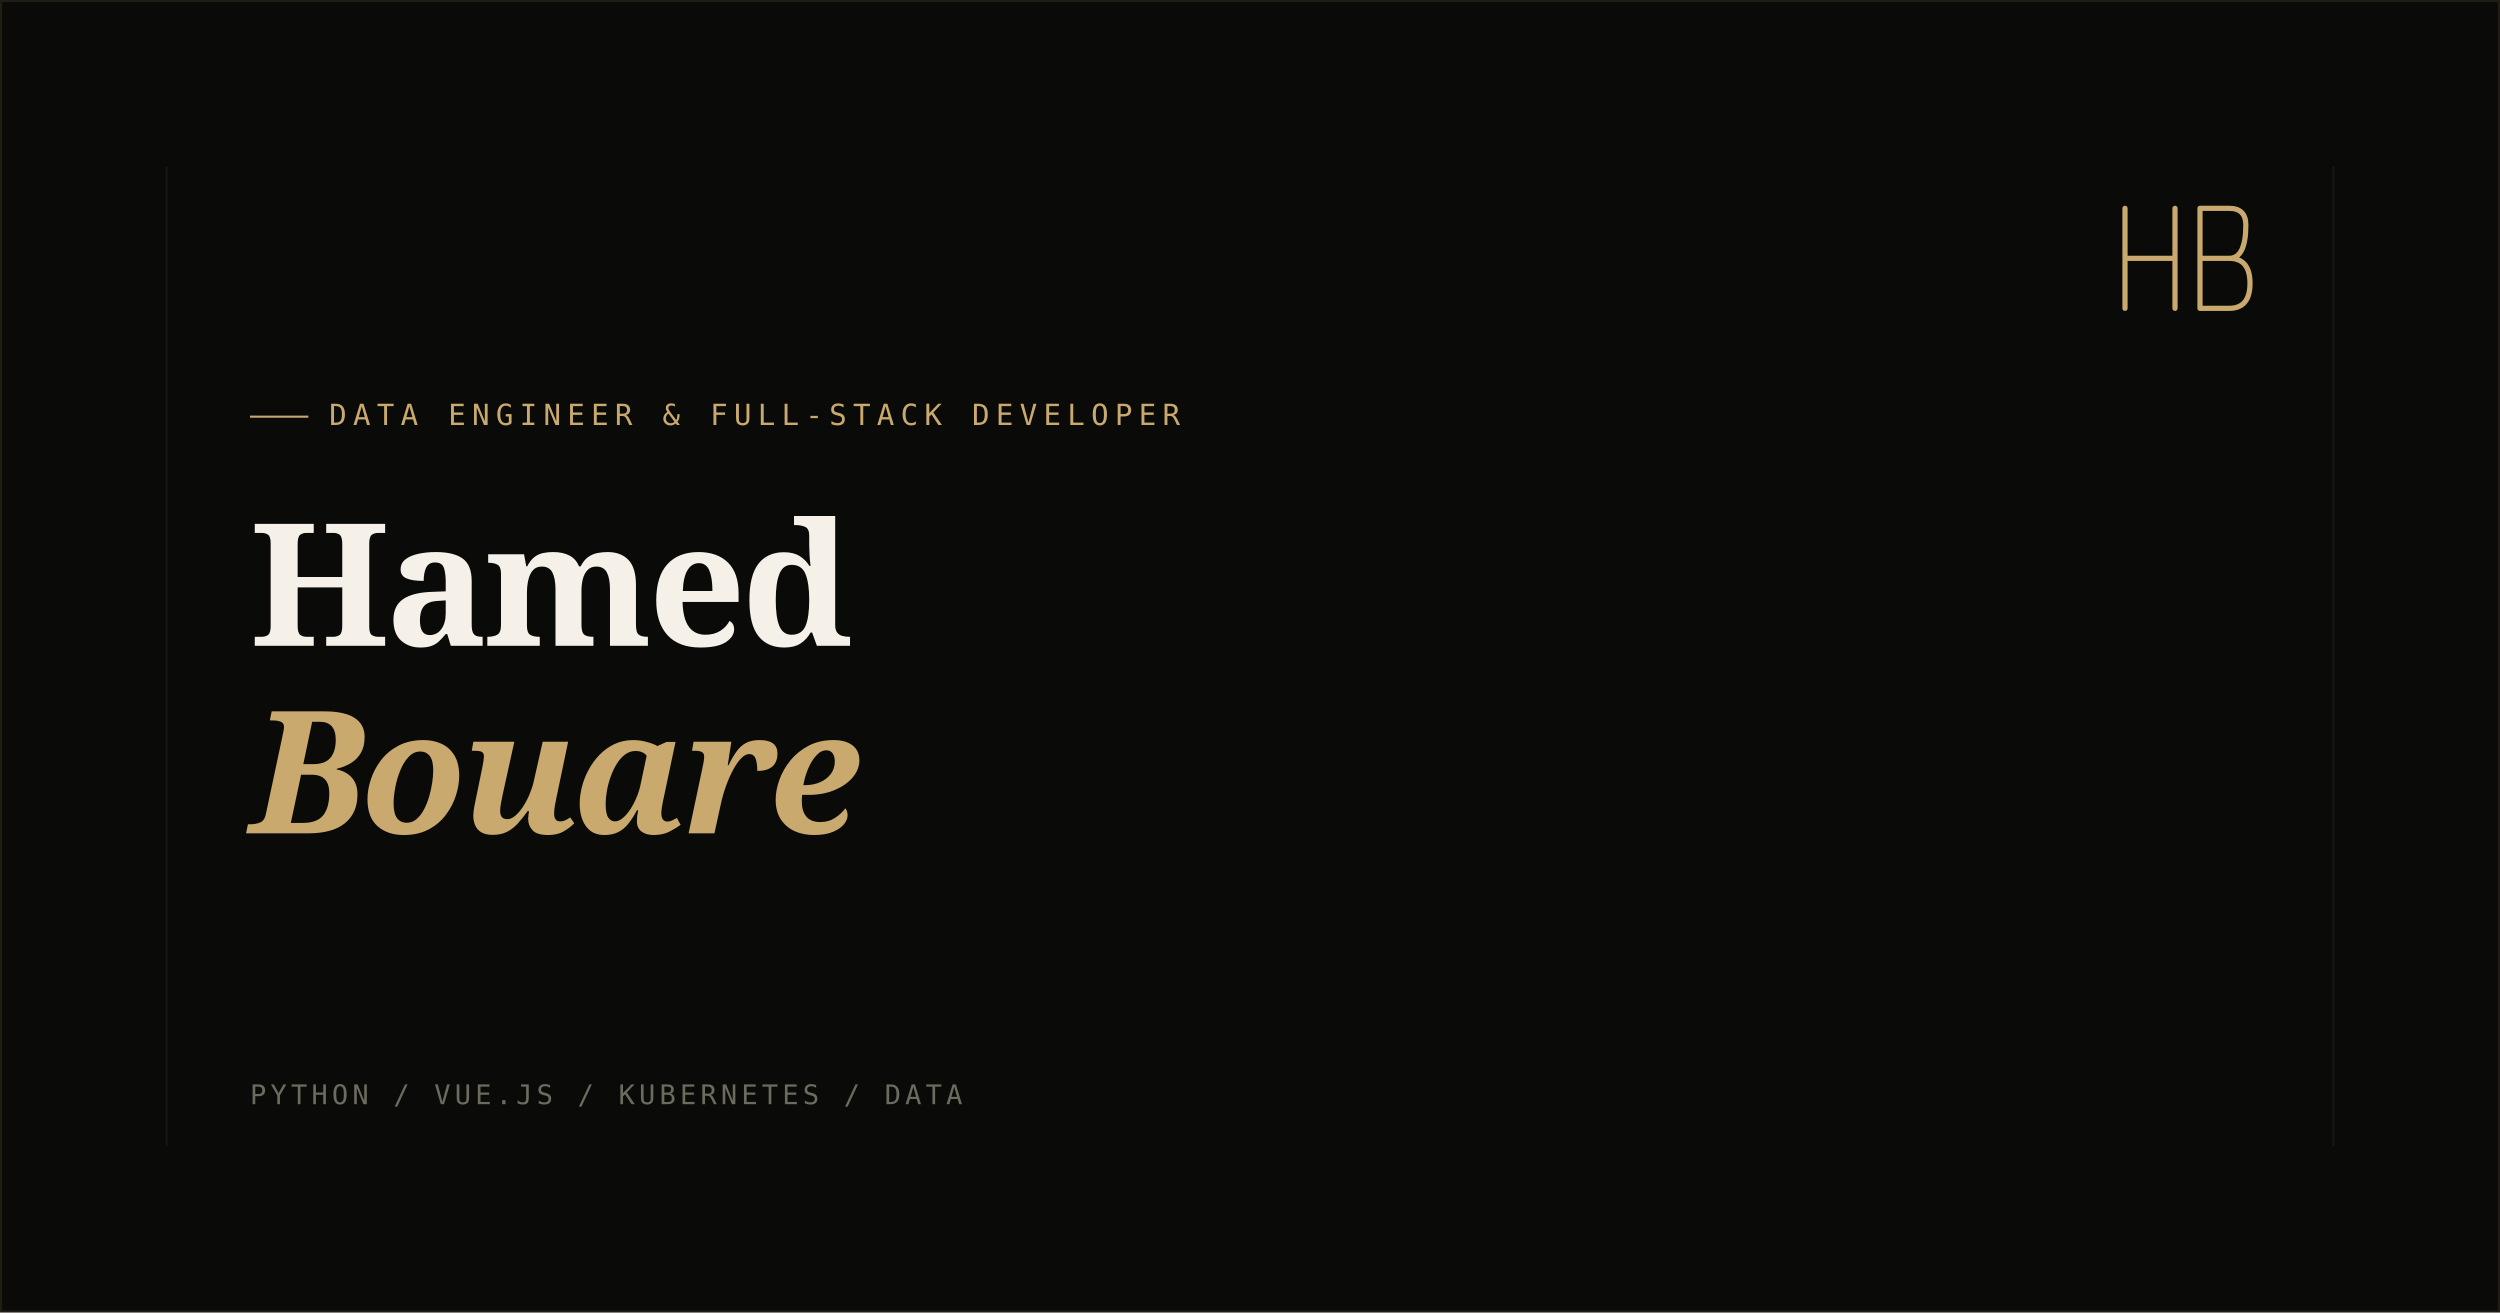
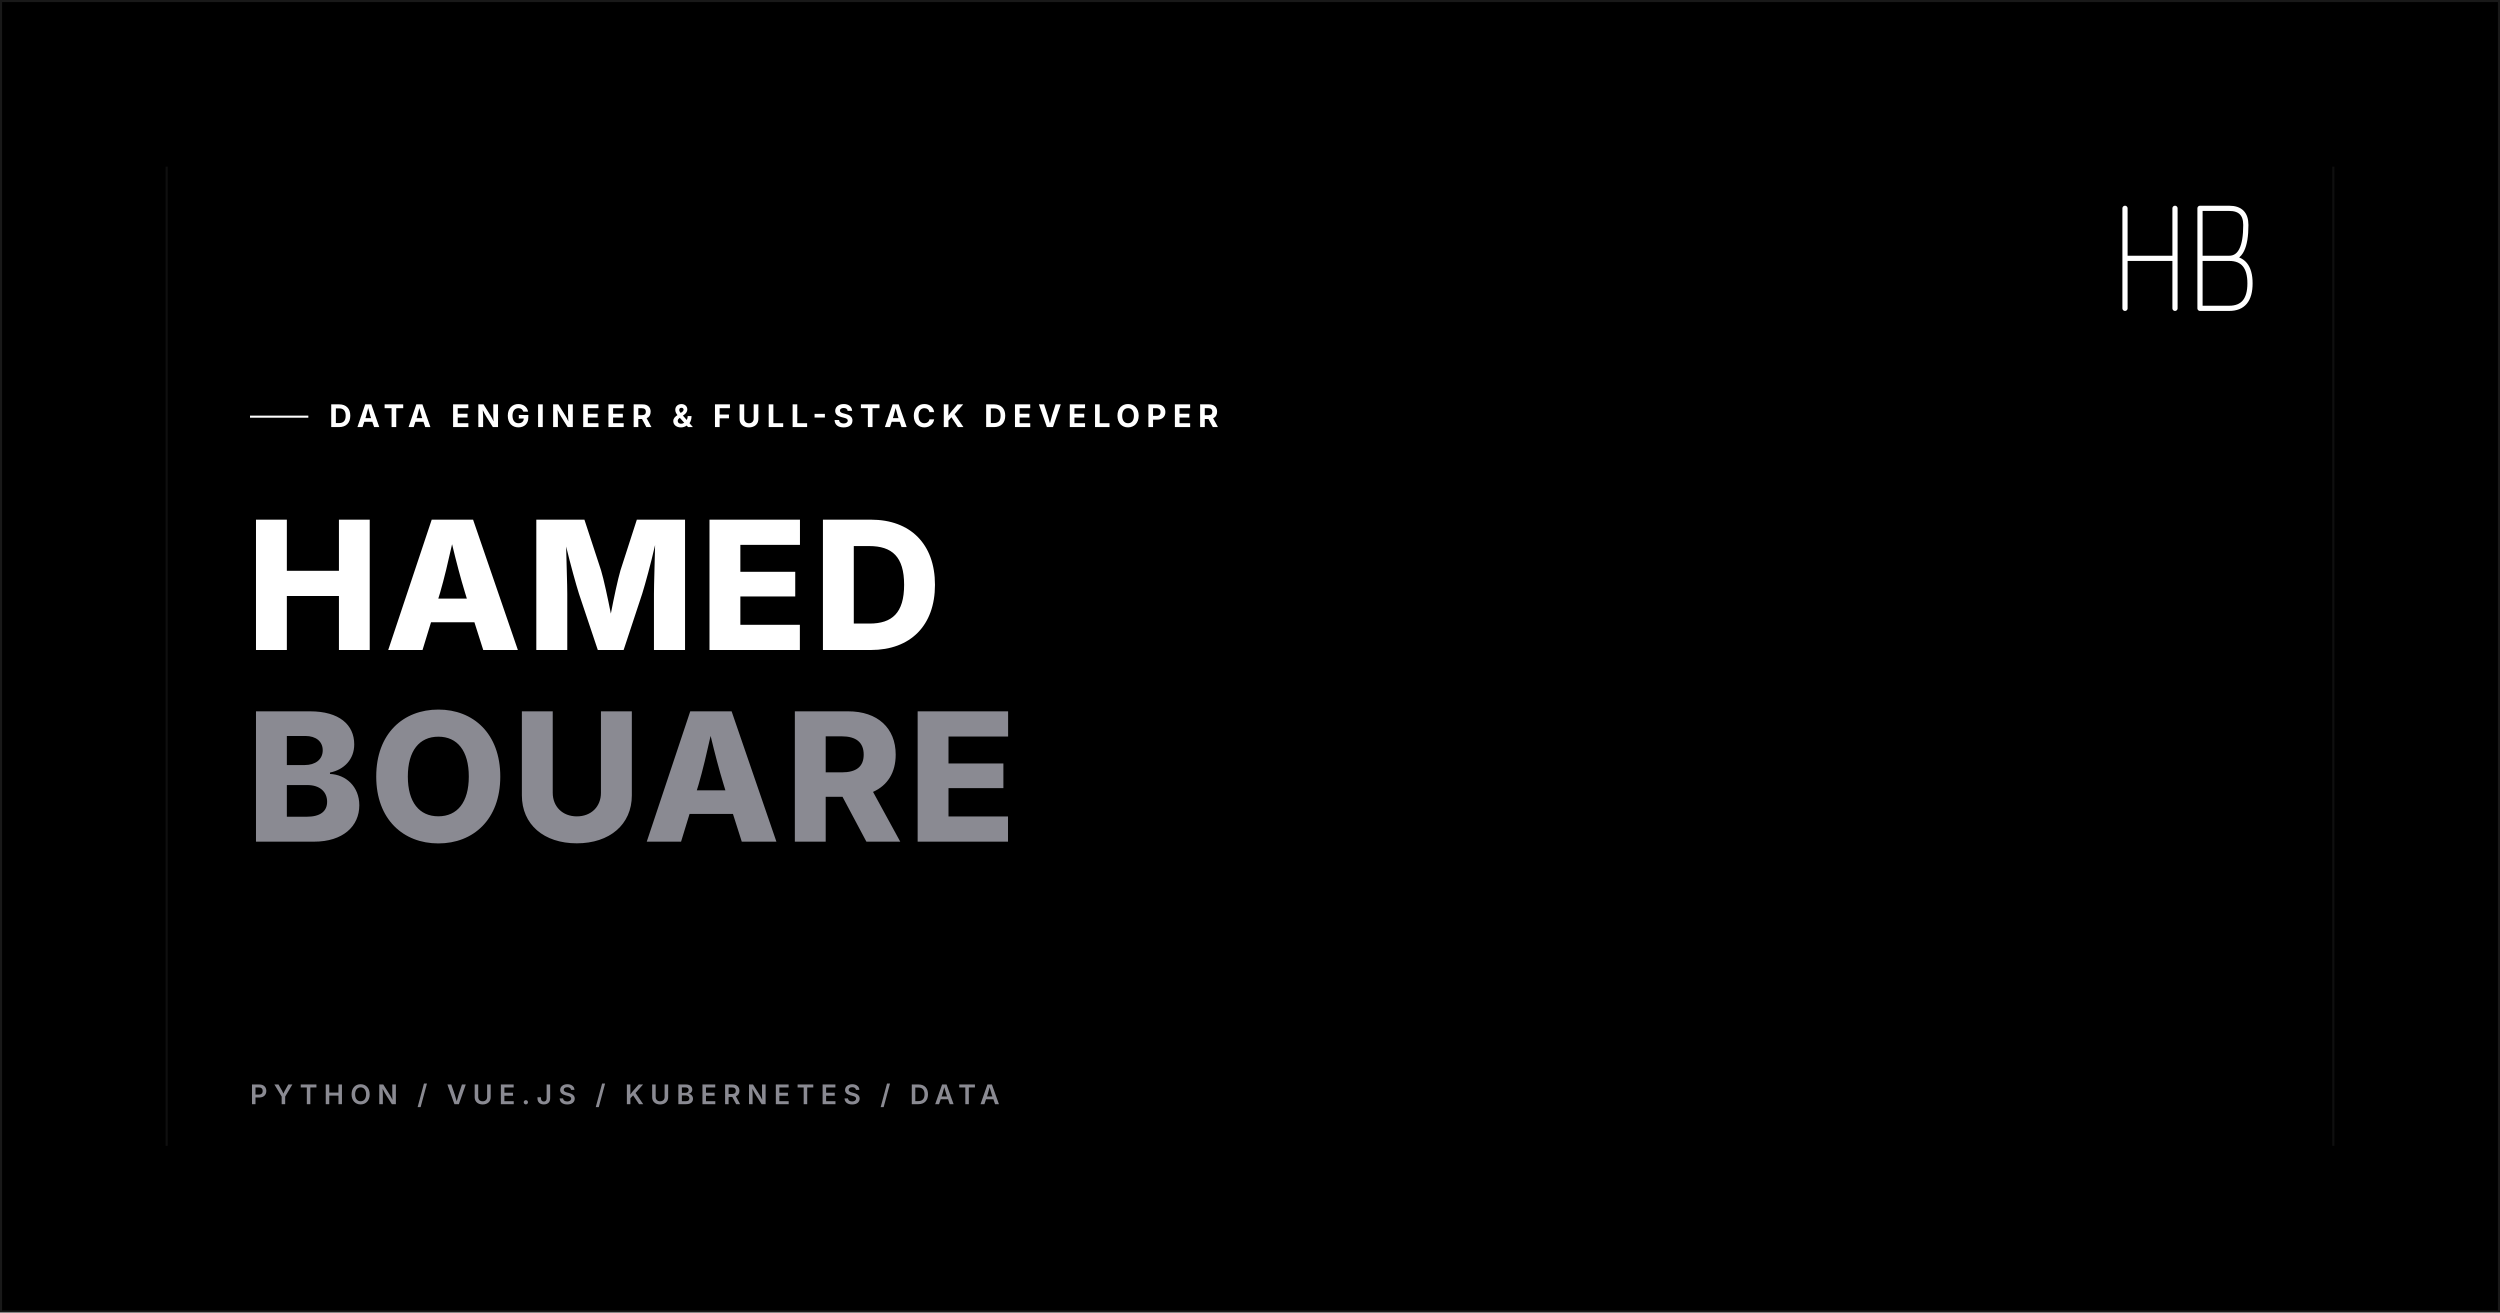
<svg xmlns="http://www.w3.org/2000/svg" width="1200" height="630">
-   <rect width="1200" height="630" fill="#0a0a08" />
-   <rect x="0" y="0" width="1200" height="630" fill="none" stroke="#c9a96e" stroke-width="2" stroke-opacity="0.12" />
-   <line x1="80" y1="80" x2="80" y2="550" stroke="#c9a96e" stroke-opacity="0.08" stroke-width="1" />
-   <line x1="1120" y1="80" x2="1120" y2="550" stroke="#c9a96e" stroke-opacity="0.08" stroke-width="1" />
-   <line x1="120" y1="200" x2="148" y2="200" stroke="#c9a96e" stroke-width="1" />
-   <text x="158" y="204" font-family="monospace" font-size="14" fill="#c9a96e" letter-spacing="3">DATA ENGINEER &amp; FULL-STACK DEVELOPER</text>
-   <text x="120" y="310" font-family="Georgia, serif" font-size="82" font-weight="900" fill="#f5f0e8" letter-spacing="-2">Hamed</text>
-   <text x="120" y="400" font-family="Georgia, serif" font-size="82" font-weight="900" font-style="italic" fill="#c9a96e" letter-spacing="-2">Bouare</text>
-   <text x="120" y="530" font-family="monospace" font-size="13" fill="#6b6b5e" letter-spacing="2">PYTHON  /  VUE.JS  /  KUBERNETES  /  DATA</text>
+   <rect width="1200" height="630" fill="#000000" />
+   <rect x="0" y="0" width="1200" height="630" fill="none" stroke="#ffffff" stroke-width="2" stroke-opacity="0.10" />
+   <line x1="80" y1="80" x2="80" y2="550" stroke="#ffffff" stroke-opacity="0.06" stroke-width="1" />
+   <line x1="1120" y1="80" x2="1120" y2="550" stroke="#ffffff" stroke-opacity="0.06" stroke-width="1" />
+   <line x1="120" y1="200" x2="148" y2="200" stroke="#ffffff" stroke-width="1" />
+   <text x="158" y="205" font-family="'Inter', Arial, sans-serif" font-size="15" font-weight="700" fill="#ffffff" letter-spacing="3">DATA ENGINEER &amp; FULL-STACK DEVELOPER</text>
+   <text x="118" y="312" font-family="'Inter', Arial, sans-serif" font-size="86" font-weight="800" fill="#ffffff" letter-spacing="2">HAMED</text>
+   <text x="118" y="404" font-family="'Inter', Arial, sans-serif" font-size="86" font-weight="800" fill="#8a8a92" letter-spacing="2">BOUARE</text>
+   <text x="120" y="530" font-family="'Inter', Arial, sans-serif" font-size="13" font-weight="600" fill="#8a8a92" letter-spacing="3">PYTHON  /  VUE.JS  /  KUBERNETES  /  DATA</text>
  <g transform="translate(1020, 100)">
-     <path d="M0 0 L0 48 M0 24 L24 24 M24 0 L24 48" stroke="#c9a96e" stroke-width="2.5" stroke-linecap="round" fill="none" />
-     <path d="M36 0 L36 48 M36 0 L50 0 Q58 0 58 8 Q58 24 50 24 L36 24 L50 24 Q60 24 60 36 Q60 48 50 48 L36 48" stroke="#c9a96e" stroke-width="2.5" stroke-linecap="round" fill="none" />
+     <path d="M0 0 L0 48 M0 24 L24 24 M24 0 L24 48" stroke="#ffffff" stroke-width="2.5" stroke-linecap="round" fill="none" />
+     <path d="M36 0 L36 48 M36 0 L50 0 Q58 0 58 8 Q58 24 50 24 L36 24 L50 24 Q60 24 60 36 Q60 48 50 48 L36 48" stroke="#ffffff" stroke-width="2.5" stroke-linecap="round" fill="none" />
  </g>
</svg>
